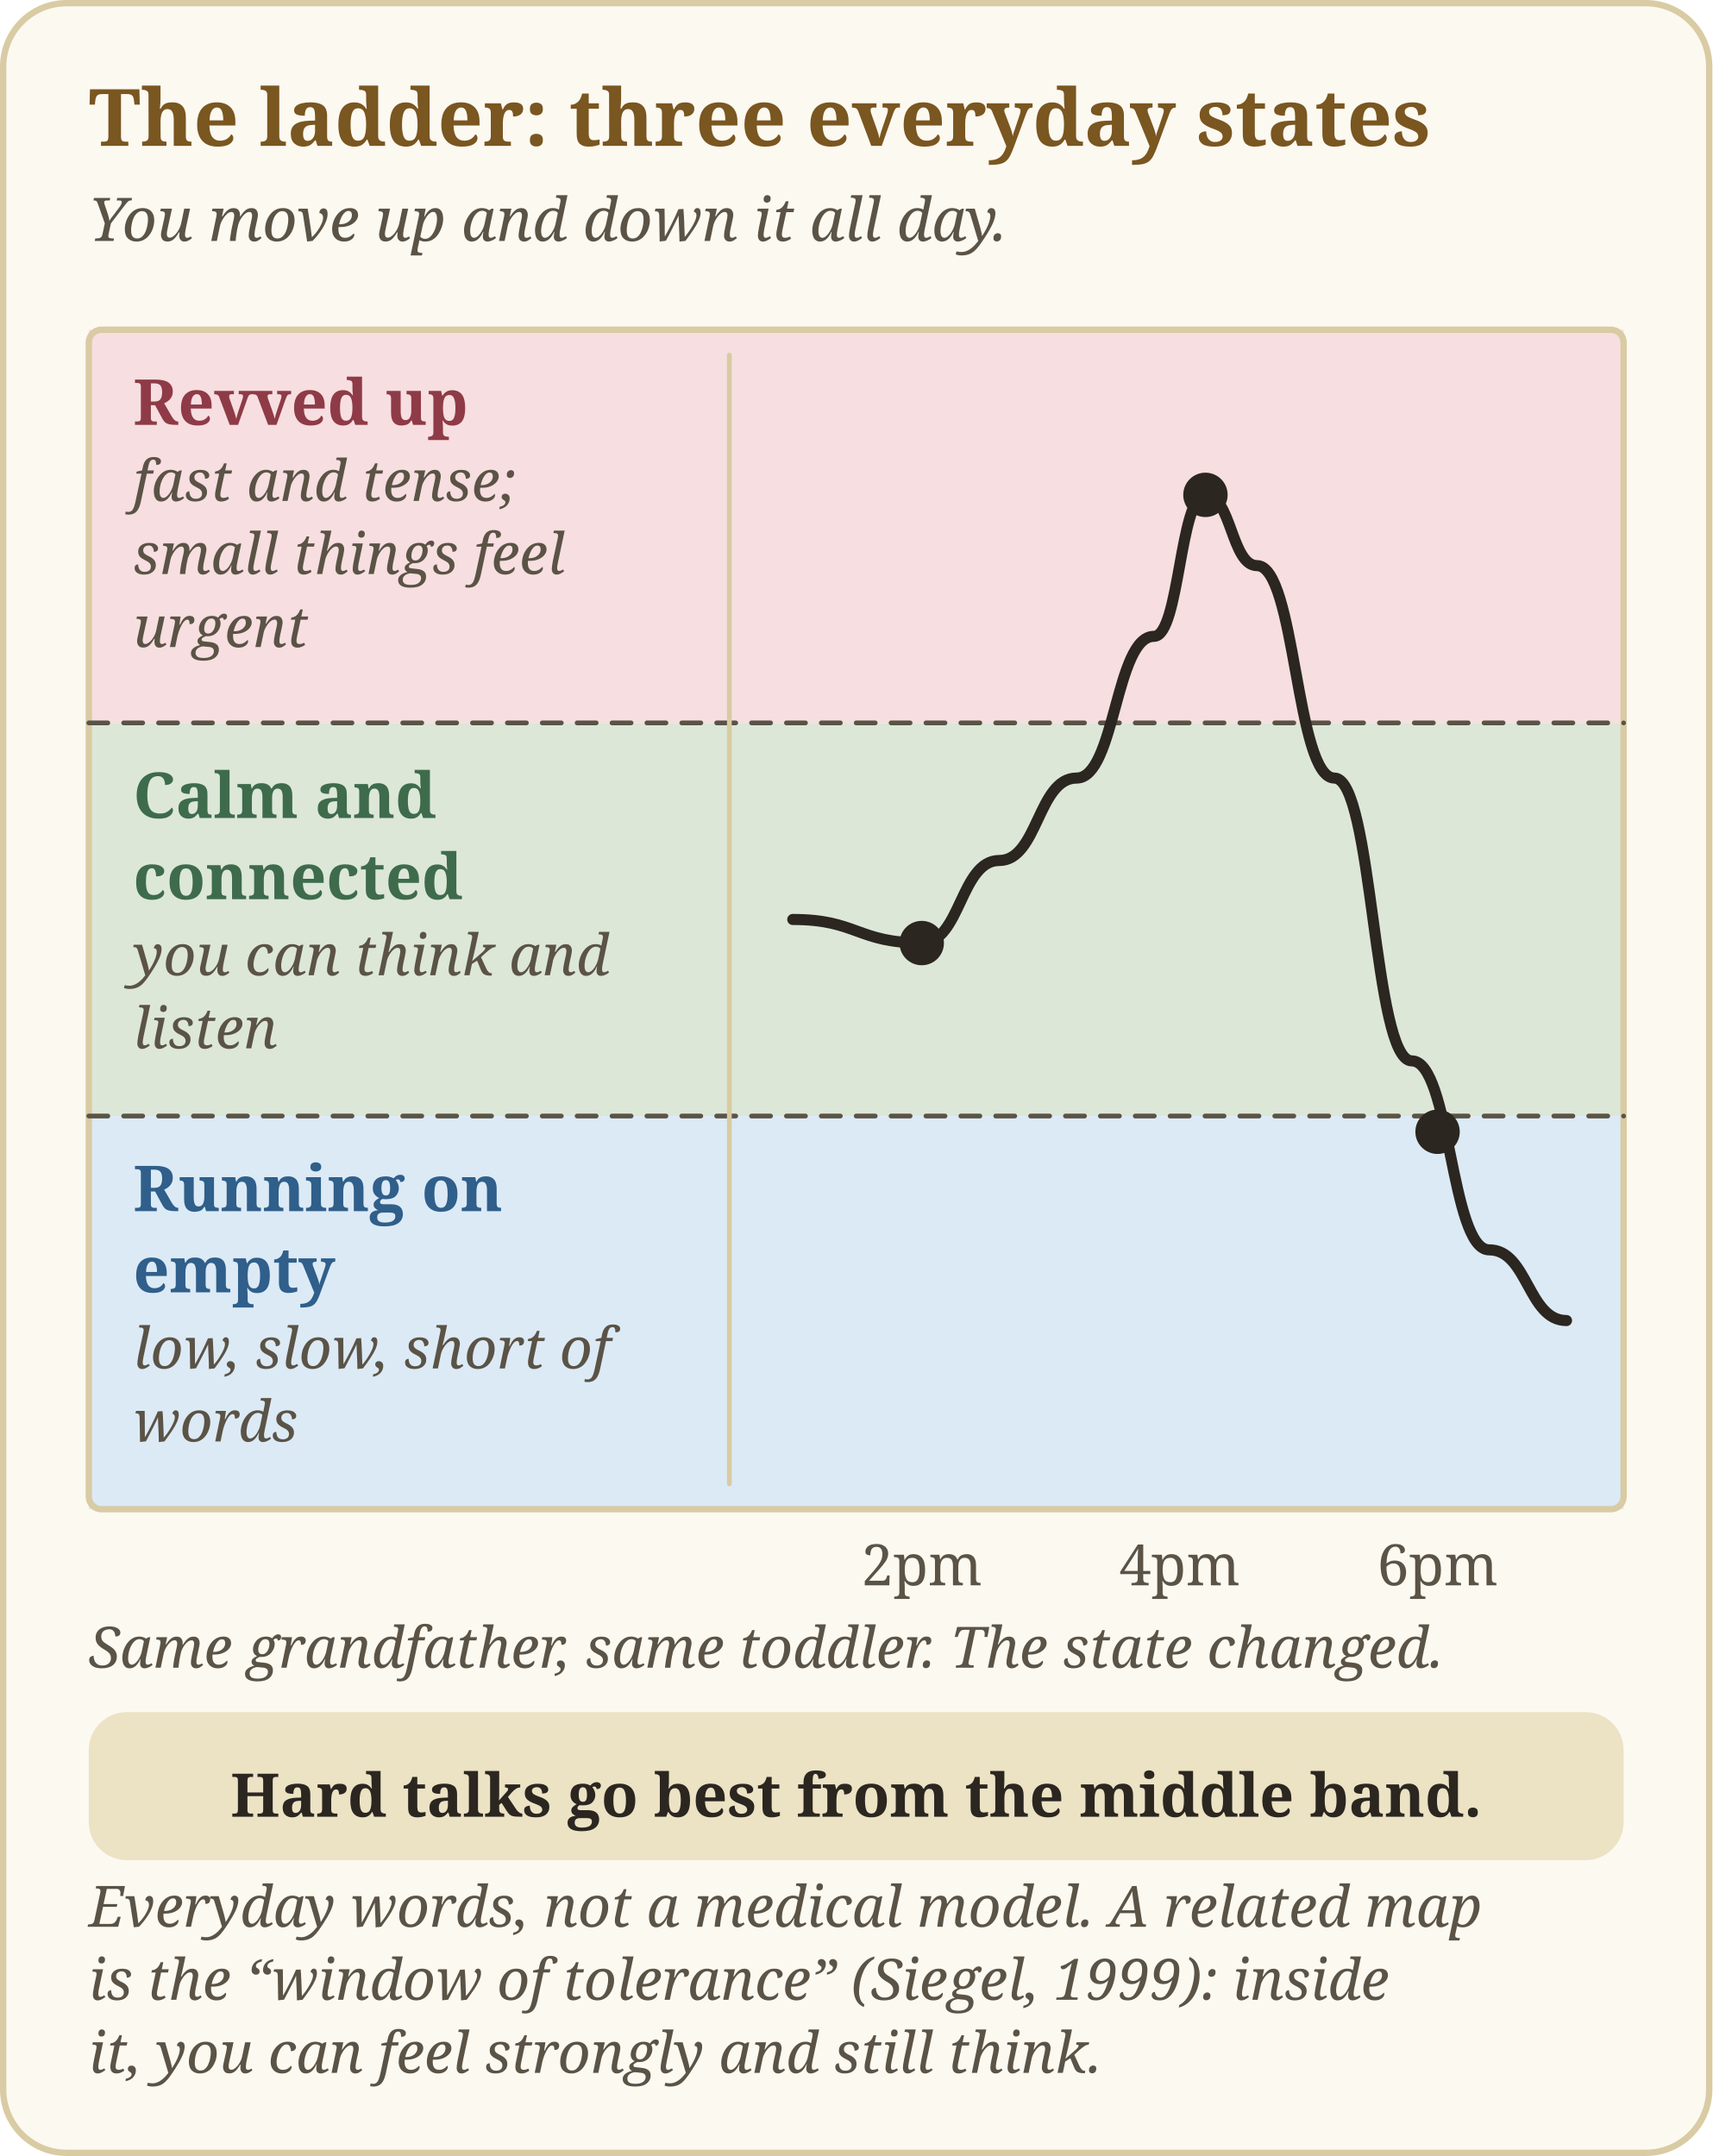
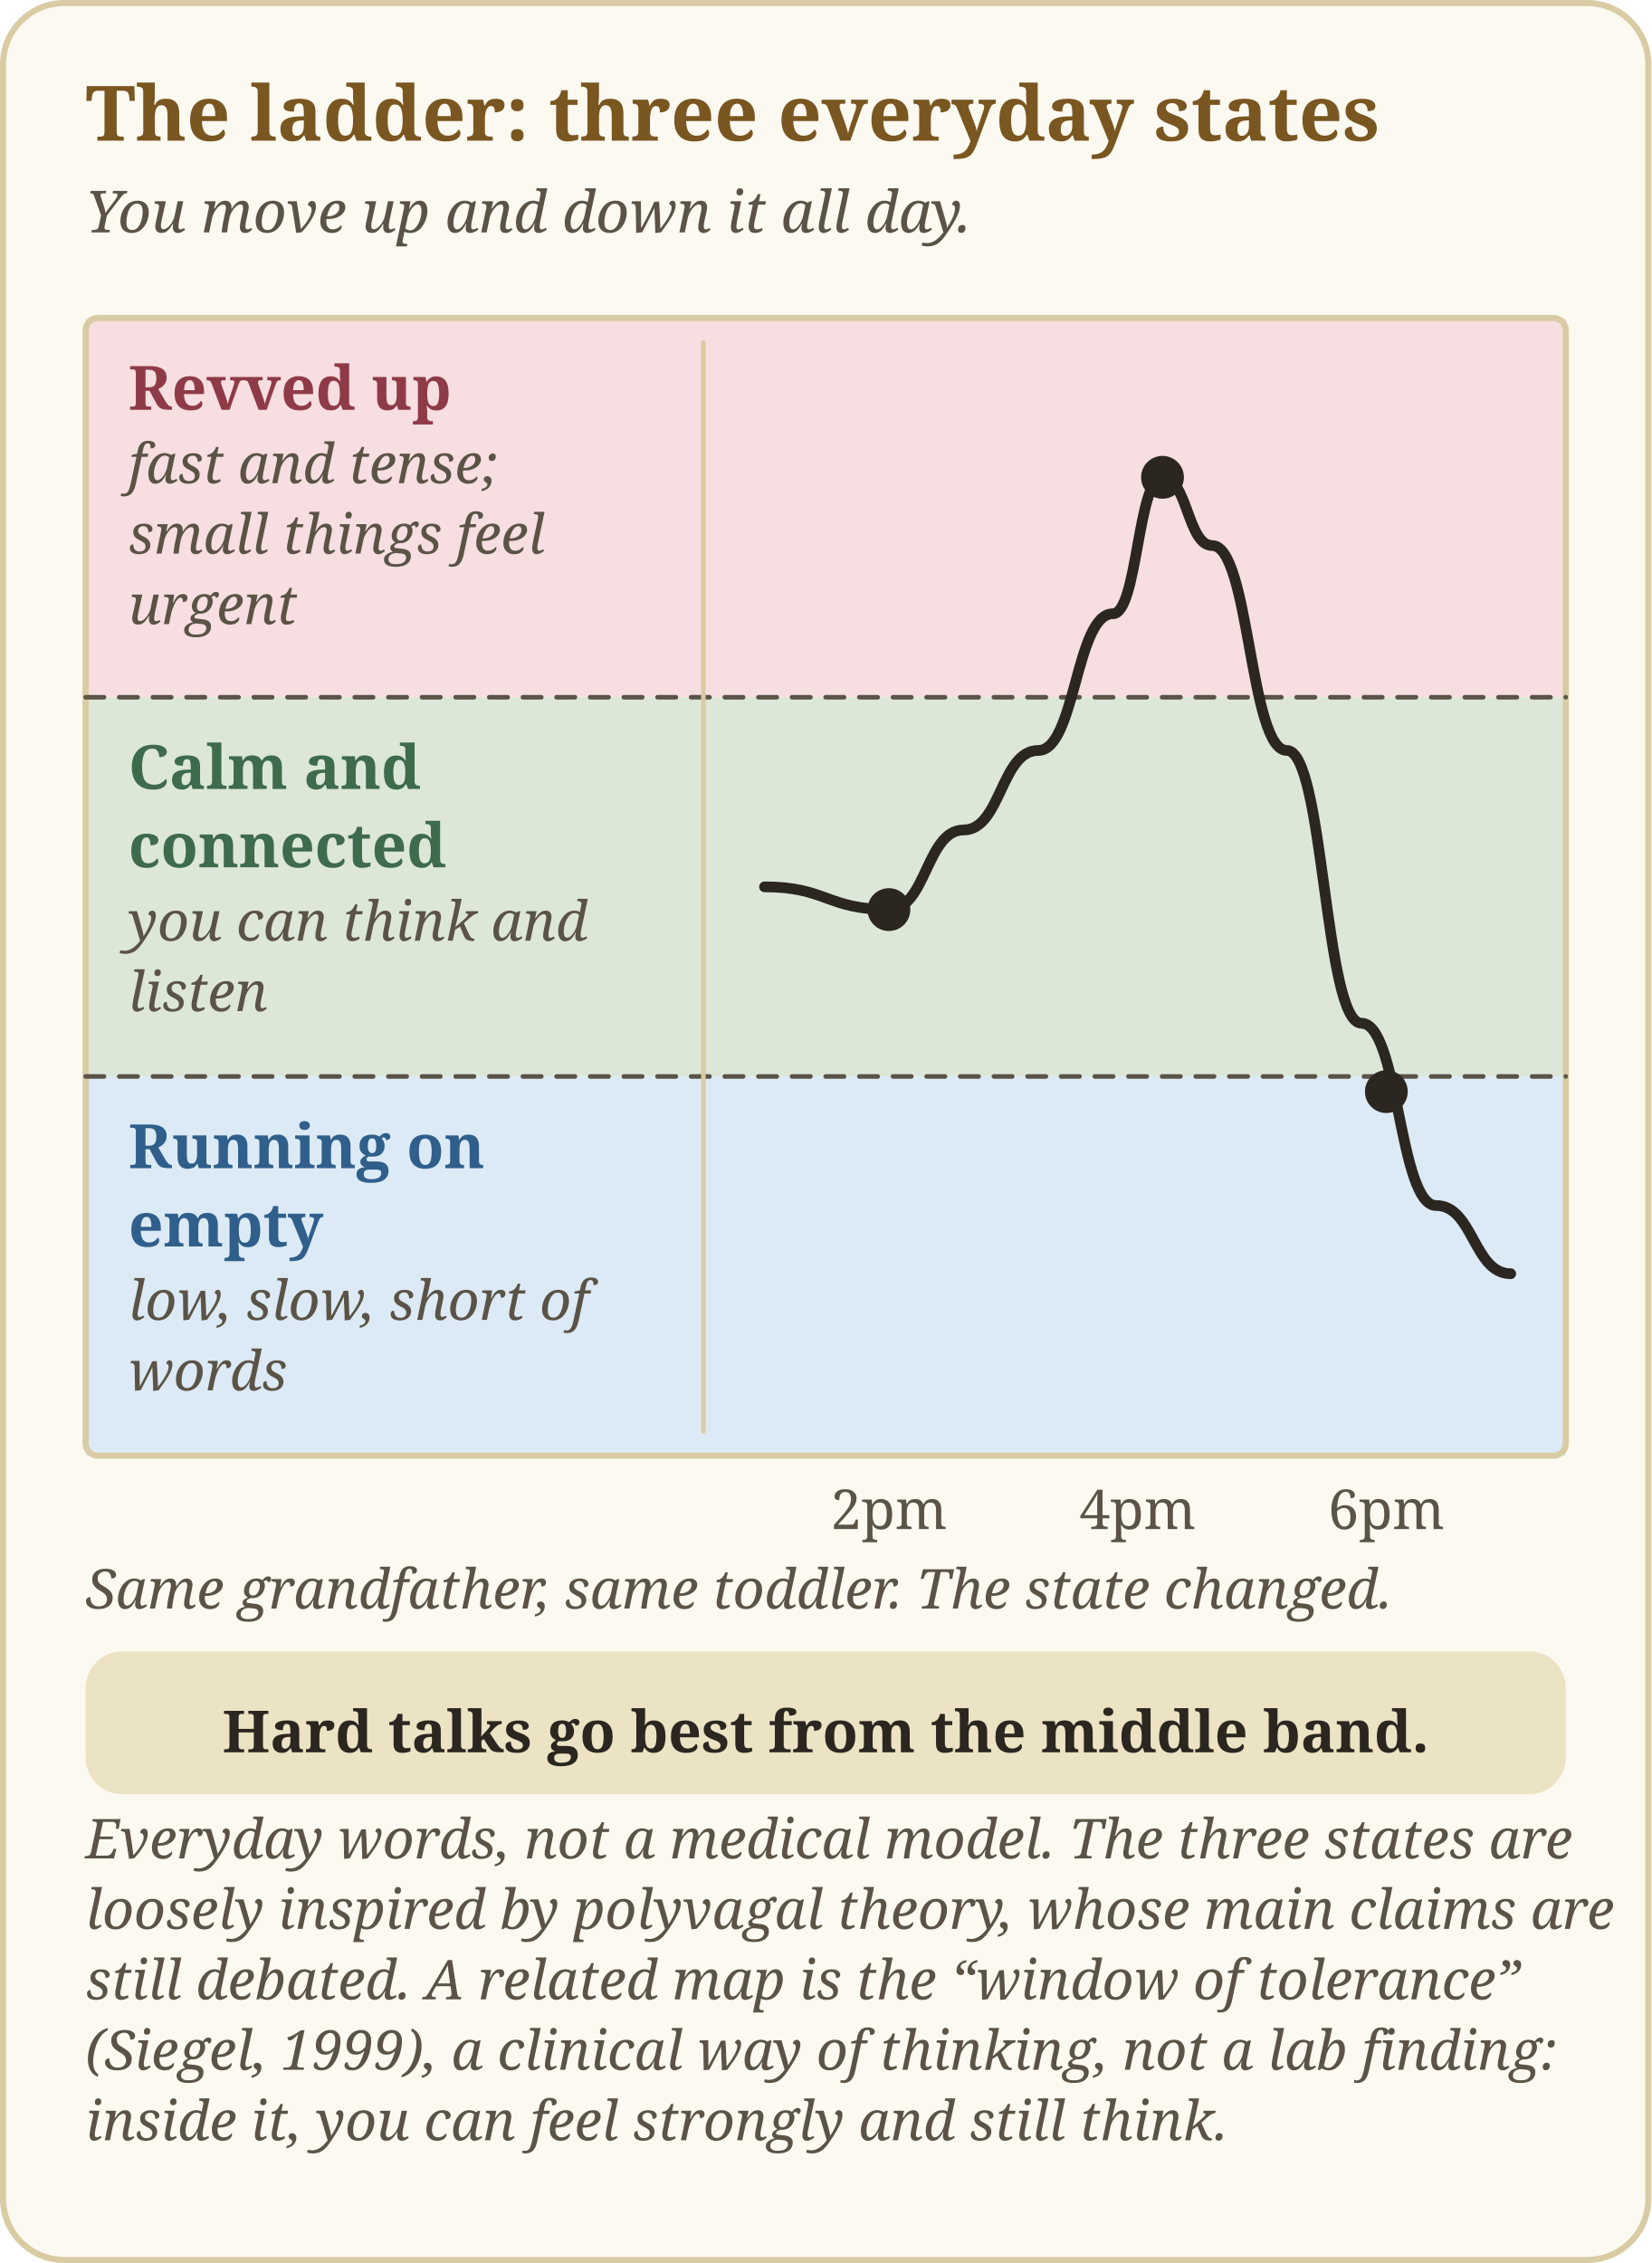
- <svg xmlns="http://www.w3.org/2000/svg" viewBox="0 0 540 680" width="540" height="680" role="img" aria-labelledby="fig-u2-ladder-t fig-u2-ladder-d" font-family="Lora, Georgia, serif" fill="#2B2620">
-   <rect x="1" y="1" width="538" height="678" rx="20" fill="#FCF9F1" stroke="#D9CBA3" stroke-width="2" />
+ <svg xmlns="http://www.w3.org/2000/svg" viewBox="0 0 540 740" width="540" height="740" role="img" aria-labelledby="fig-u2-ladder-t fig-u2-ladder-d" font-family="Lora, Georgia, serif" fill="#2B2620">
+   <rect x="1" y="1" width="538" height="738" rx="20" fill="#FCF9F1" stroke="#D9CBA3" stroke-width="2" />
  <text x="28" y="46" font-size="25" font-weight="bold" fill="#7A5620">The ladder: three everyday states</text>
  <text x="28" y="76" font-size="19" font-style="italic" fill="#5A5346">You move up and down it all day.</text>
  <rect x="28" y="104" width="484" height="124" rx="0" fill="#F7DEE0" />
  <text x="42" y="134" font-size="20" font-weight="bold" fill="#8E3B47">Revved up</text>
  <text x="42" y="158" font-size="18" font-style="italic" fill="#5A5346">
    <tspan x="42" dy="0">fast and tense;</tspan>
    <tspan x="42" dy="23.04">small things feel</tspan>
    <tspan x="42" dy="23.04">urgent</tspan>
  </text>
  <rect x="28" y="228" width="484" height="124" rx="0" fill="#DCE7D8" />
  <text x="42" y="258" font-size="20" font-weight="bold" fill="#3E6B4C">
    <tspan x="42" dy="0">Calm and</tspan>
    <tspan x="42" dy="25.6">connected</tspan>
  </text>
  <text x="42" y="307.6" font-size="18" font-style="italic" fill="#5A5346">
    <tspan x="42" dy="0">you can think and</tspan>
    <tspan x="42" dy="23.04">listen</tspan>
  </text>
  <rect x="28" y="352" width="484" height="124" rx="0" fill="#DCEAF6" />
  <text x="42" y="382" font-size="20" font-weight="bold" fill="#2F5F8A">
    <tspan x="42" dy="0">Running on</tspan>
    <tspan x="42" dy="25.6">empty</tspan>
  </text>
  <text x="42" y="431.6" font-size="18" font-style="italic" fill="#5A5346">
    <tspan x="42" dy="0">low, slow, short of</tspan>
    <tspan x="42" dy="23.04">words</tspan>
  </text>
  <rect x="28" y="104" width="484" height="372" rx="4" fill="none" stroke="#D9CBA3" stroke-width="2" />
  <line x1="28" y1="228" x2="512" y2="228" stroke="#5A5346" stroke-width="1.5" stroke-linecap="round" stroke-dasharray="6 5" />
  <line x1="28" y1="352" x2="512" y2="352" stroke="#5A5346" stroke-width="1.5" stroke-linecap="round" stroke-dasharray="6 5" />
  <line x1="230" y1="112" x2="230" y2="468" stroke="#D9CBA3" stroke-width="1.5" stroke-linecap="round" />
  <path d="M250.0 290.0 C270.3 290.0 270.3 297.4 290.7 297.4 C302.9 297.4 302.9 271.4 315.1 271.4 C327.3 271.4 327.3 245.4 339.5 245.4 C351.7 245.4 351.7 200.7 363.9 200.7 C372.0 200.7 372.0 156.1 380.1 156.1 C388.3 156.1 388.3 178.4 396.4 178.4 C408.6 178.4 408.6 245.4 420.8 245.4 C433.0 245.4 433.0 334.6 445.2 334.6 C457.4 334.6 457.4 394.2 469.6 394.2 C481.8 394.2 481.8 416.5 494.0 416.5" fill="none" stroke="#2B2620" stroke-width="3.5" stroke-linecap="round" stroke-linejoin="round" />
  <circle cx="290.667" cy="297.44" r="7" fill="#2B2620" />
  <circle cx="380.133" cy="156.08" r="7" fill="#2B2620" />
  <circle cx="453.333" cy="356.96" r="7" fill="#2B2620" />
  <text x="290.667" y="500" font-size="18" fill="#5A5346" text-anchor="middle">2pm</text>
  <text x="372" y="500" font-size="18" fill="#5A5346" text-anchor="middle">4pm</text>
  <text x="453.333" y="500" font-size="18" fill="#5A5346" text-anchor="middle">6pm</text>
  <text x="28" y="526" font-size="18" font-style="italic" fill="#5A5346">Same grandfather, same toddler. The state changed.</text>
  <rect x="28" y="540" width="484" height="46.7" rx="12" fill="#ECE2C4" />
  <text x="270" y="573" font-size="19" font-weight="bold" text-anchor="middle">Hard talks go best from the middle band.</text>
  <text x="28" y="607.7" font-size="18" font-style="italic" fill="#5A5346">
-     <tspan x="28" dy="0">Everyday words, not a medical model. A related map</tspan>
-     <tspan x="28" dy="23.04">is the “window of tolerance” (Siegel, 1999): inside</tspan>
-     <tspan x="28" dy="23.04">it, you can feel strongly and still think.</tspan>
+     <tspan x="28" dy="0">Everyday words, not a medical model. The three states are</tspan>
+     <tspan x="28" dy="23.04">loosely inspired by polyvagal theory, whose main claims are</tspan>
+     <tspan x="28" dy="23.04">still debated. A related map is the “window of tolerance”</tspan>
+     <tspan x="28" dy="23.04">(Siegel, 1999), a clinical way of thinking, not a lab finding:</tspan>
+     <tspan x="28" dy="23.04">inside it, you can feel strongly and still think.</tspan>
  </text>
</svg>
